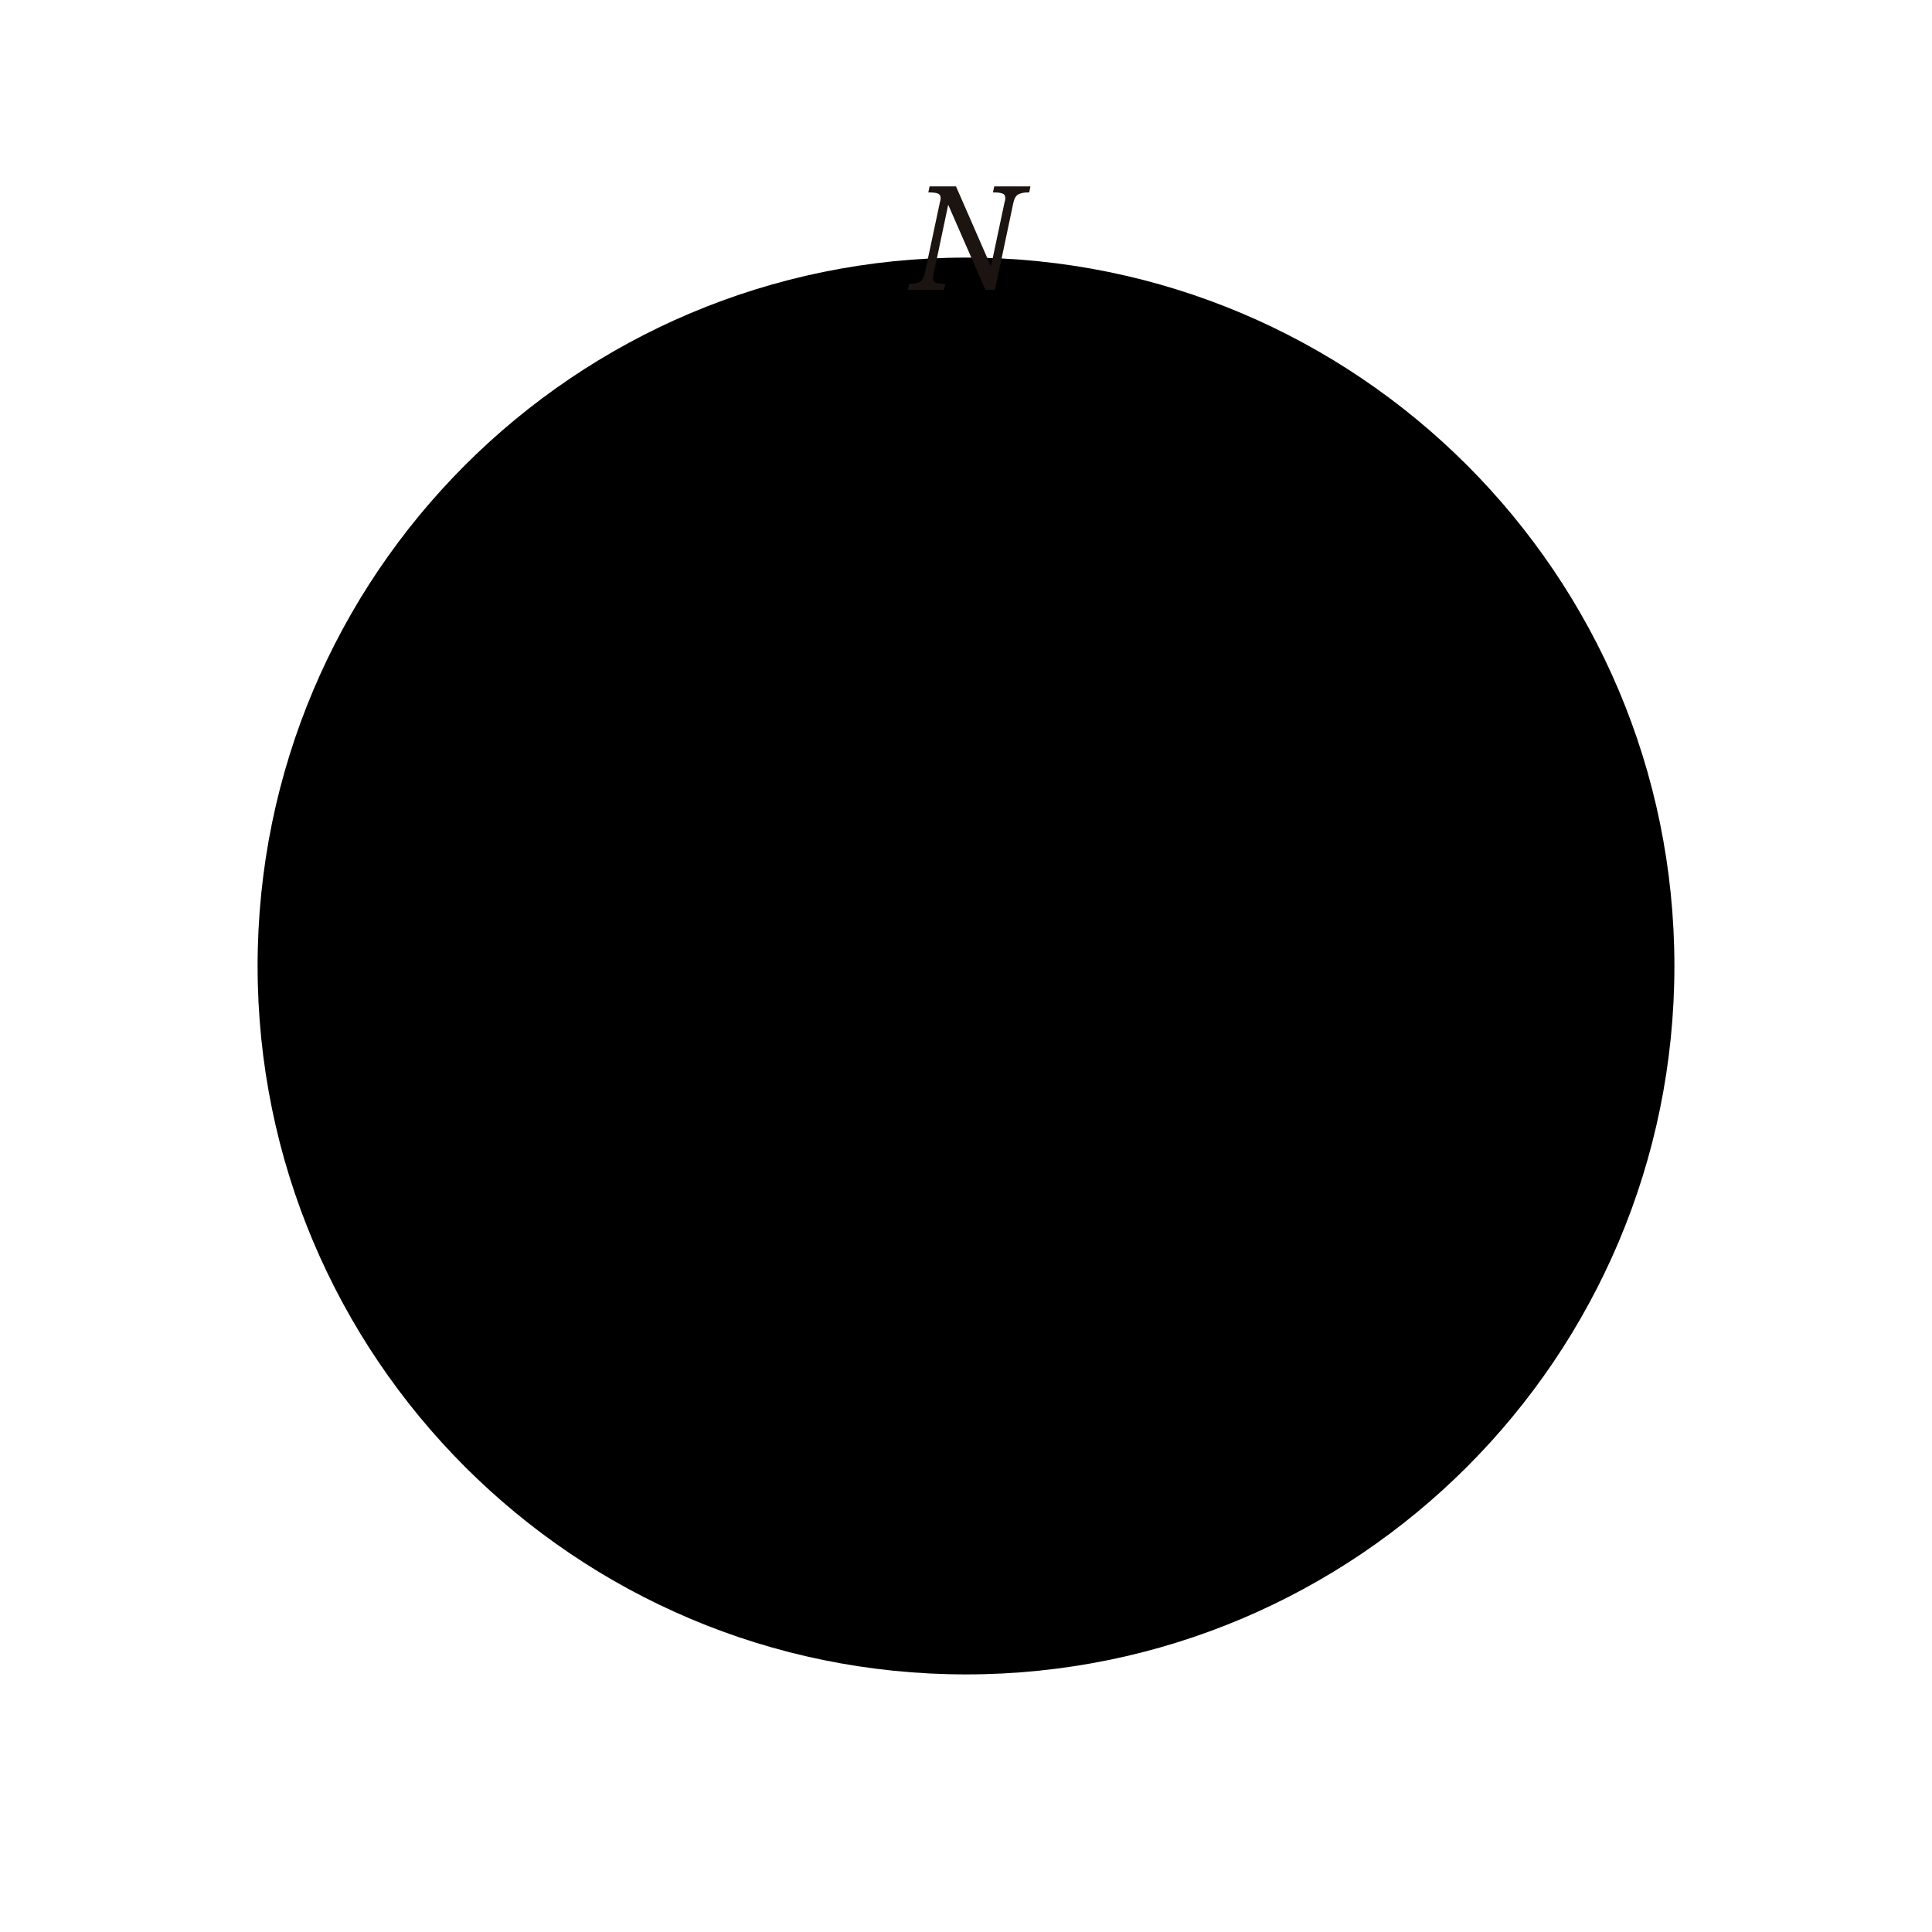
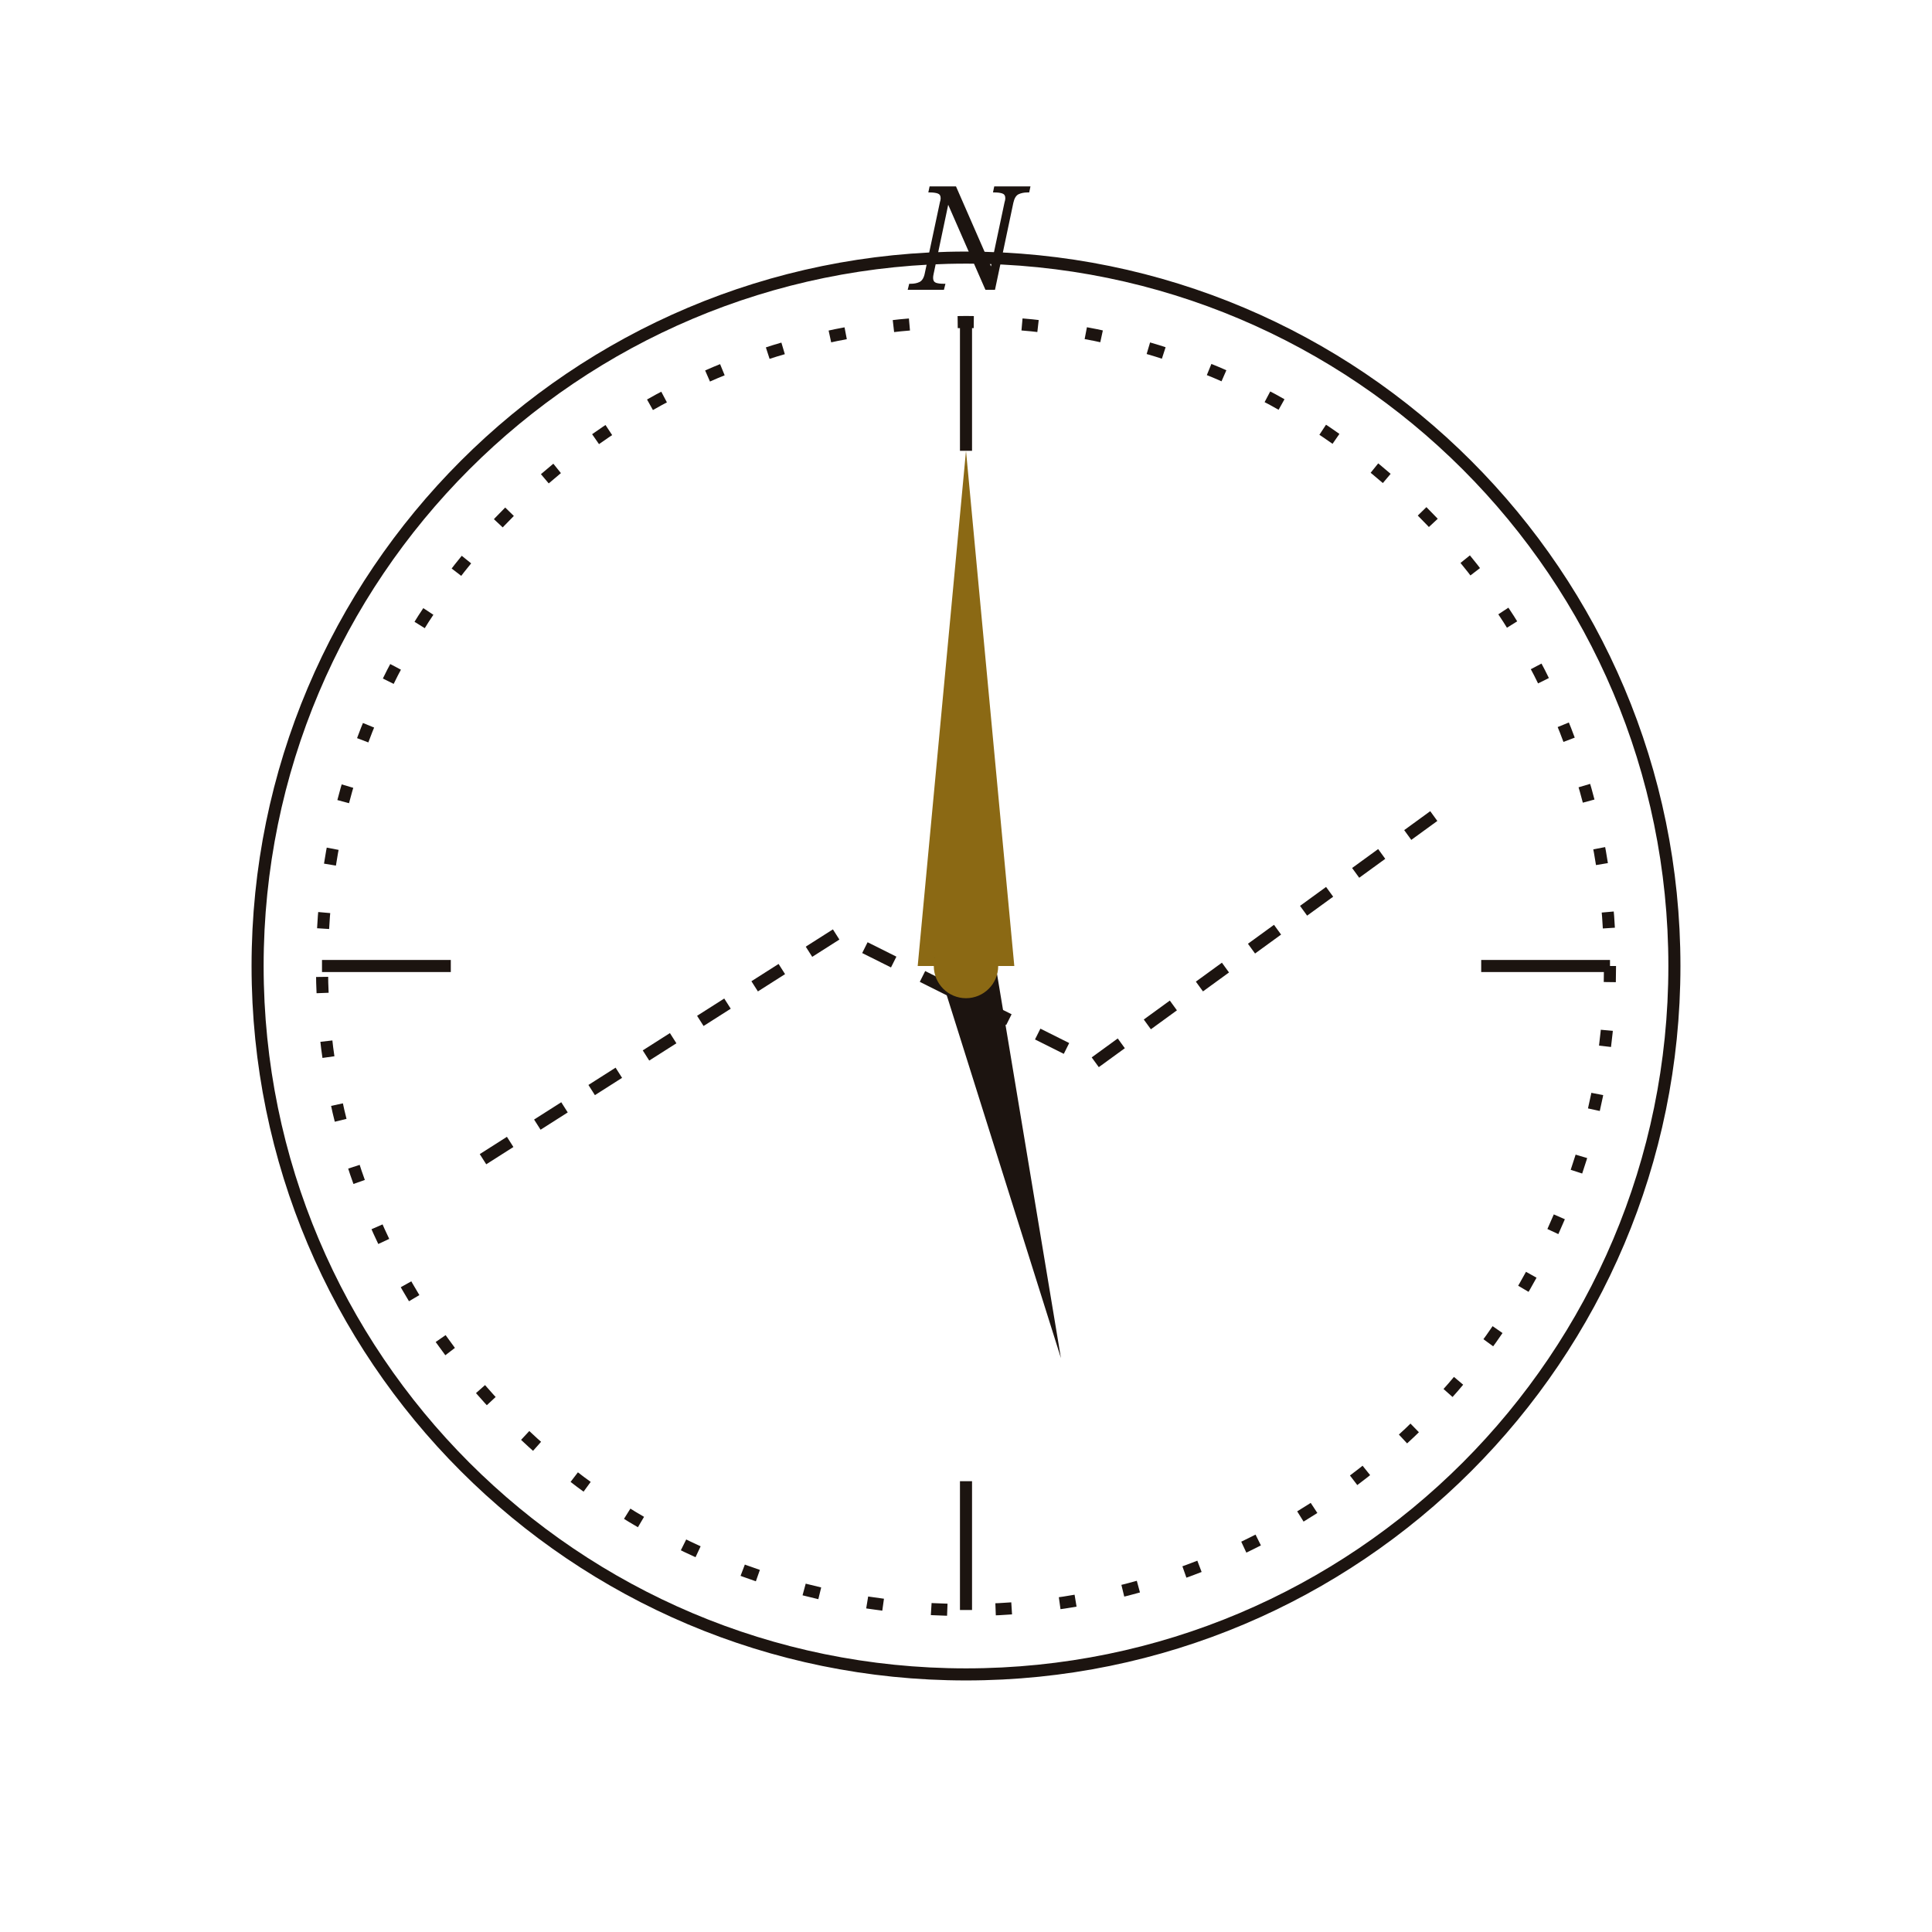
<svg xmlns="http://www.w3.org/2000/svg" viewBox="0 0 120 120" width="120" height="120">
  <defs>
-     
+     <style>
+       .ink      { fill: none; stroke: #1C1410; stroke-width: 0.75; }
+       .ink-fill { fill: #1C1410; stroke: none; }
+       .gold     { fill: #8B6914; stroke: none; }
+       .faded    { fill: #7A6E5F; stroke: none; }
+       g.ink line, g.ink path { fill: none; stroke: #1C1410; stroke-width: 0.75; }
+     </style>
  </defs>
  <circle class="ink" cx="60" cy="60" r="44" />
  <circle class="ink" cx="60" cy="60" r="40" stroke-dasharray="1 3" />
  <g class="ink">
    <line x1="60" y1="20" x2="60" y2="28" />
    <line x1="60" y1="92" x2="60" y2="100" />
    <line x1="20" y1="60" x2="28" y2="60" />
    <line x1="92" y1="60" x2="100" y2="60" />
  </g>
  <text x="60" y="18" text-anchor="middle" font-family="EB Garamond, serif" font-size="9" font-style="italic" fill="#1C1410">N</text>
  <polygon class="gold" points="60,28 57,60 63,60" />
  <polygon class="ink-fill" points="72,82 58,60 62,60" transform="rotate(15 60 60)" />
  <path class="ink" d="M30 72 L52 58 L68 66 L90 50" stroke-dasharray="2 2" />
  <circle class="gold" cx="60" cy="60" r="2" />
</svg>
